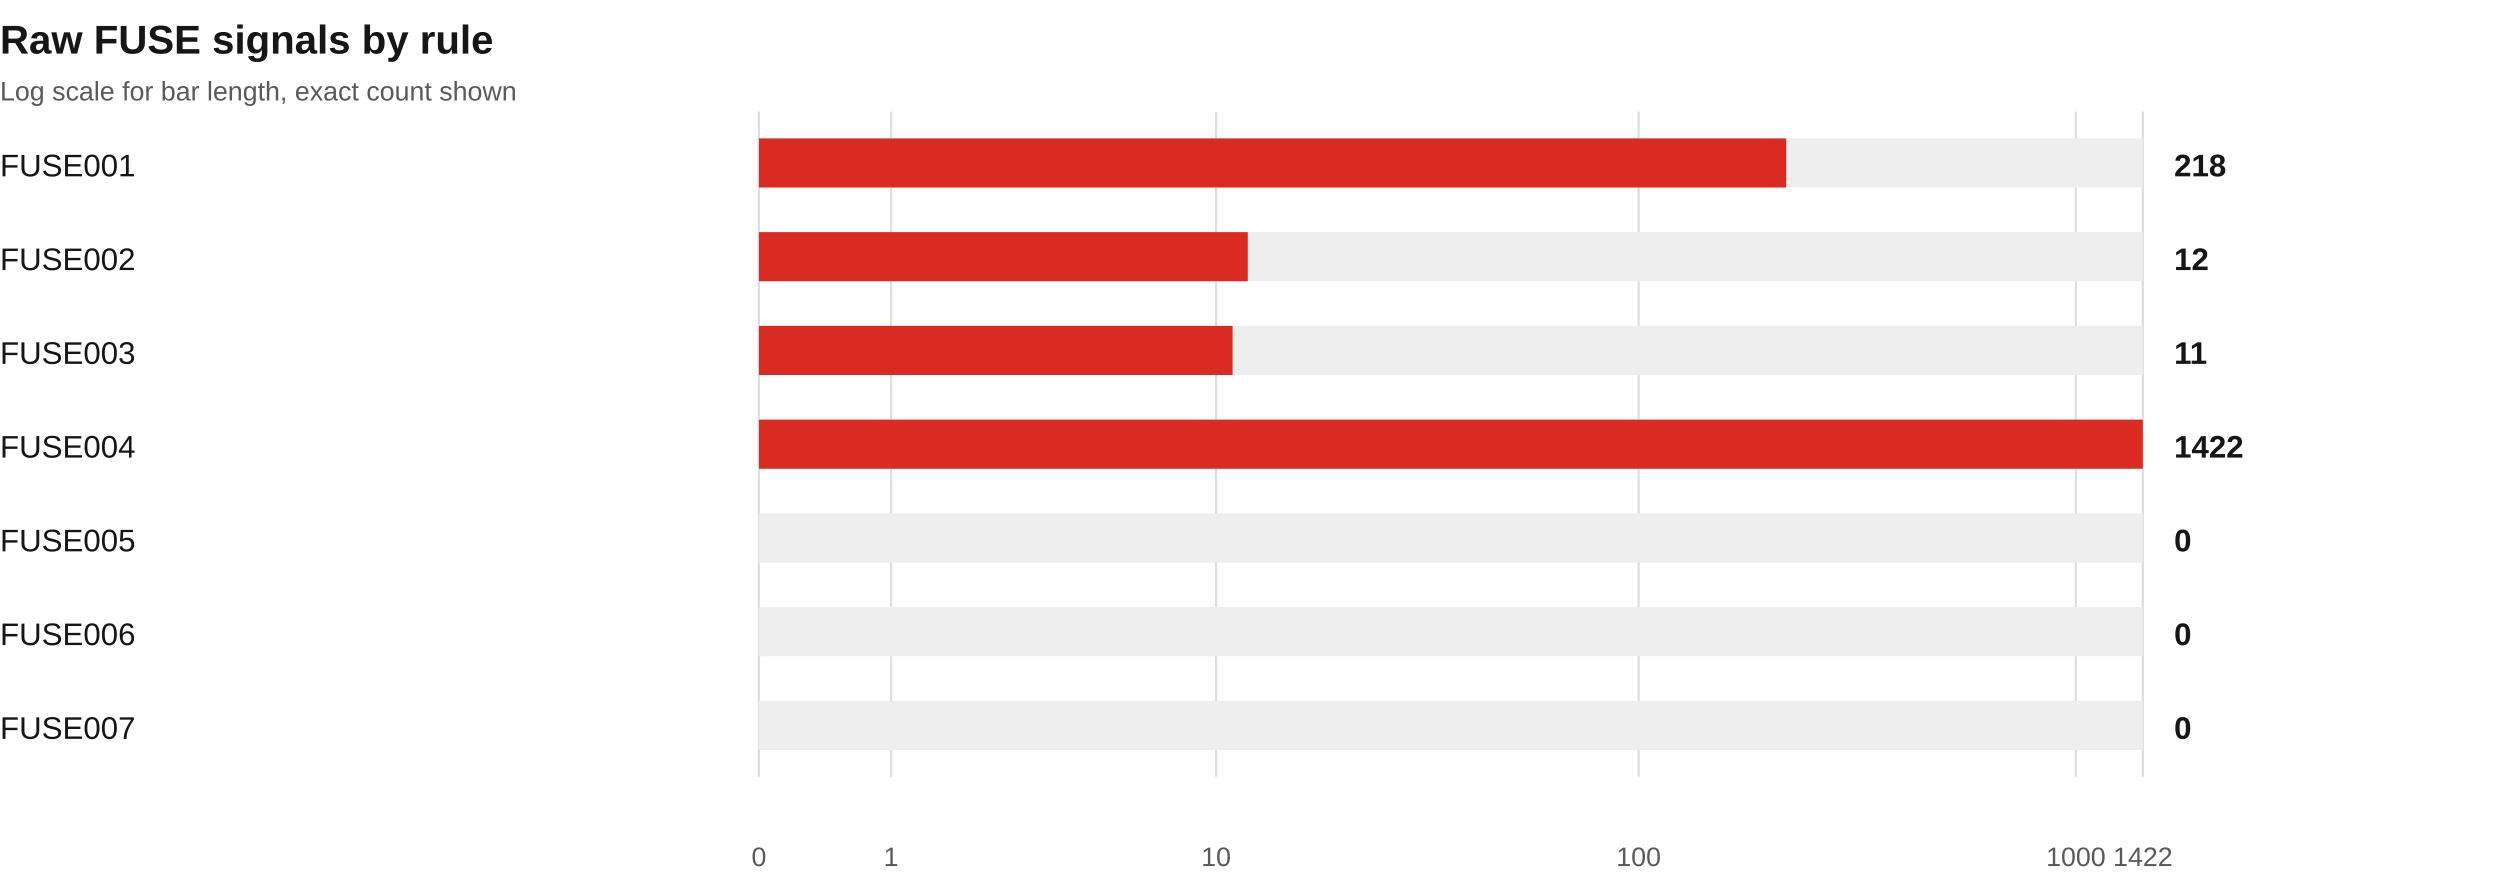
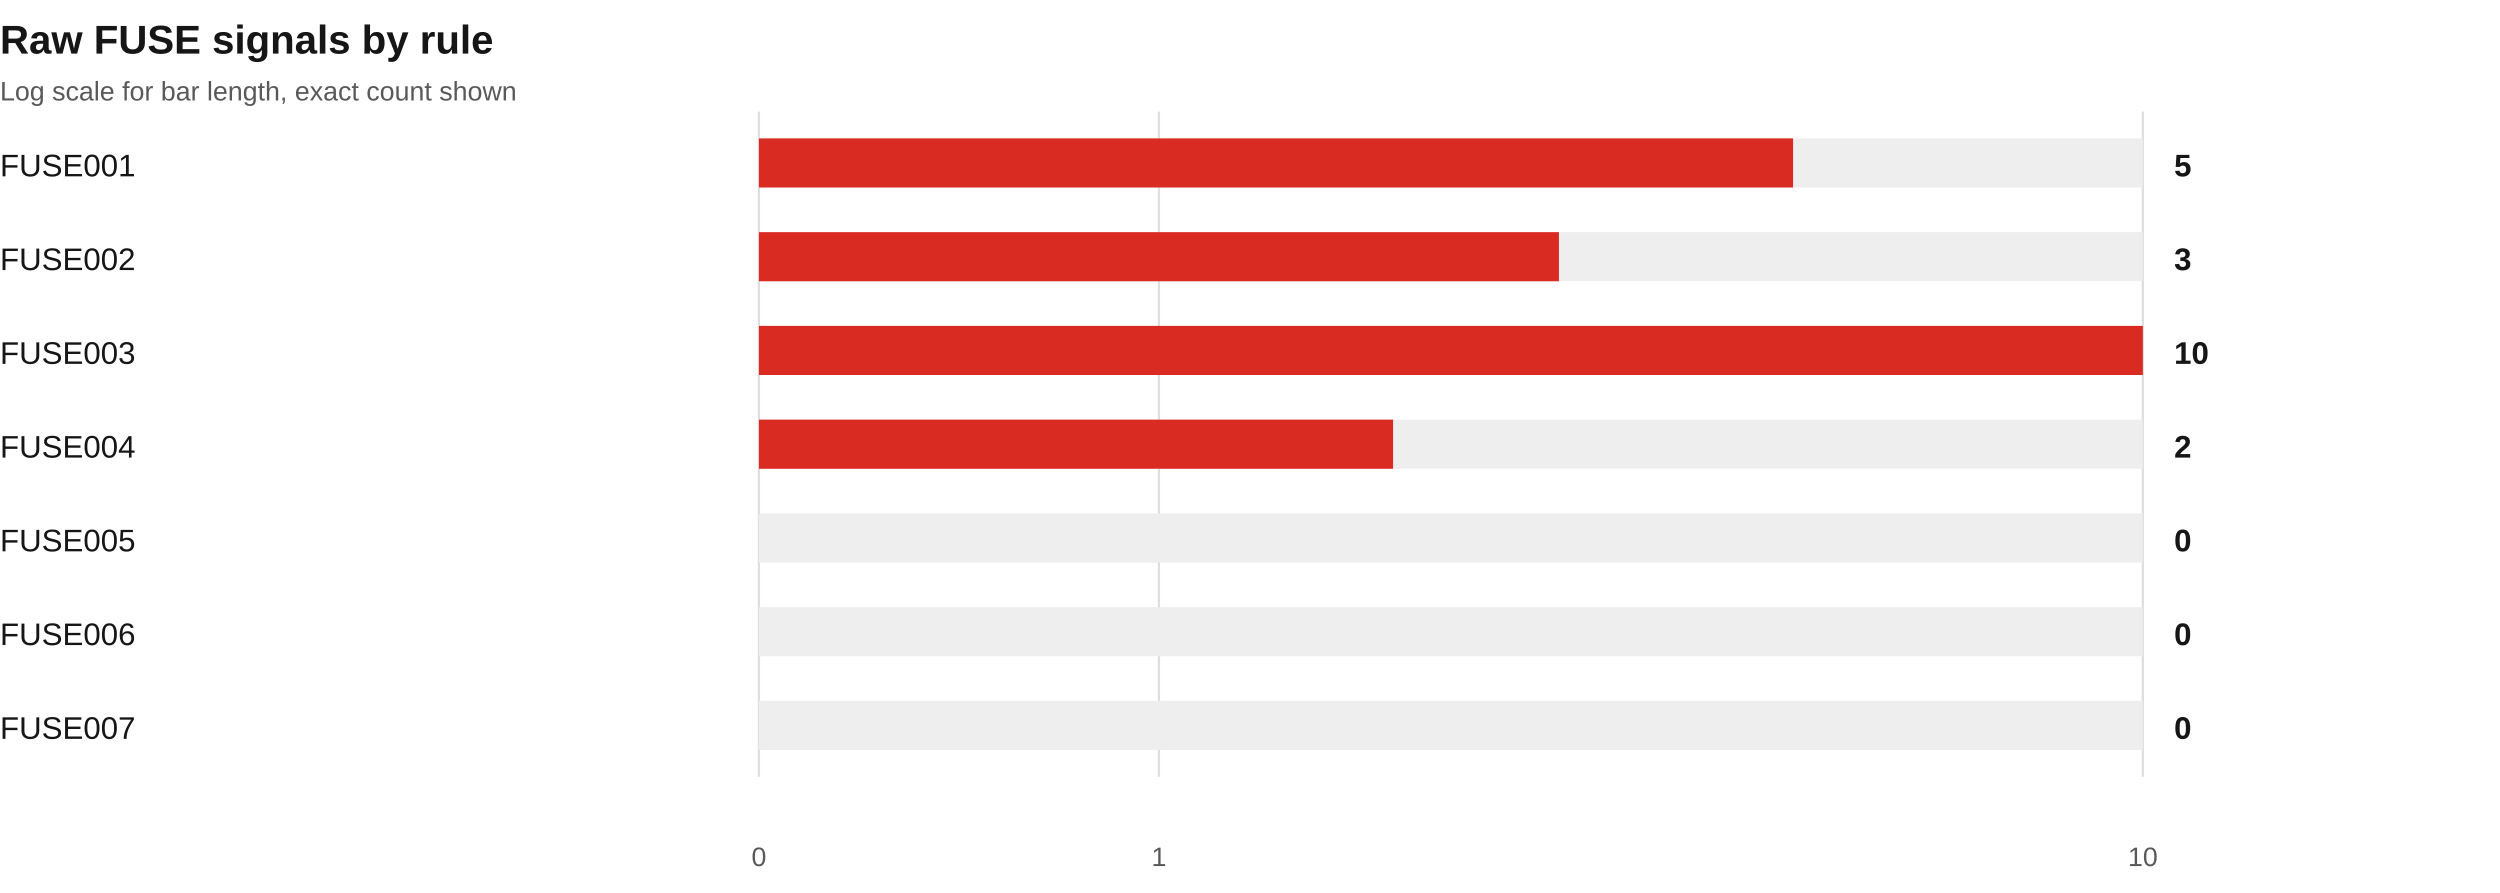
<svg xmlns="http://www.w3.org/2000/svg" viewBox="0 0 1120 400" role="img" aria-labelledby="title desc">
  <style>text{font-family:Arial,sans-serif;fill:#161616}.axis{fill:#595959;font-size:12px}.label{font-size:14px}.value{font-size:14px;font-weight:700}.grid{stroke:#dedede;stroke-width:1}.track{fill:#eeeeee}.bar{fill:#d92b21}</style>
  <text x="0" y="24" font-size="18" font-weight="700">Raw FUSE signals by rule</text>
  <text x="0" y="45" class="axis">Log scale for bar length, exact count shown</text>
  <line x1="340.0" y1="50" x2="340.0" y2="348" class="grid" />
  <text x="340.0" y="388" text-anchor="middle" class="axis">0</text>
-   <line x1="399.2" y1="50" x2="399.2" y2="348" class="grid" />
-   <text x="399.2" y="388" text-anchor="middle" class="axis">1</text>
-   <line x1="544.8" y1="50" x2="544.8" y2="348" class="grid" />
-   <text x="544.8" y="388" text-anchor="middle" class="axis">10</text>
-   <line x1="734.1" y1="50" x2="734.1" y2="348" class="grid" />
-   <text x="734.1" y="388" text-anchor="middle" class="axis">100</text>
-   <line x1="930.0" y1="50" x2="930.0" y2="348" class="grid" />
-   <text x="930.0" y="388" text-anchor="middle" class="axis">1000</text>
+   <line x1="519.2" y1="50" x2="519.2" y2="348" class="grid" />
+   <text x="519.2" y="388" text-anchor="middle" class="axis">1</text>
  <line x1="960.0" y1="50" x2="960.0" y2="348" class="grid" />
-   <text x="960.0" y="388" text-anchor="middle" class="axis">1422</text>
+   <text x="960.0" y="388" text-anchor="middle" class="axis">10</text>
  <text x="0" y="79" class="label">FUSE001</text>
  <rect x="340" y="62" width="620" height="22" class="track" />
-   <rect x="340" y="62" width="460.2" height="22" class="bar" />
-   <text x="974" y="79" class="value">218</text>
+   <rect x="340" y="62" width="463.3" height="22" class="bar" />
+   <text x="974" y="79" class="value">5</text>
  <text x="0" y="121" class="label">FUSE002</text>
  <rect x="340" y="104" width="620" height="22" class="track" />
-   <rect x="340" y="104" width="219.0" height="22" class="bar" />
-   <text x="974" y="121" class="value">12</text>
+   <rect x="340" y="104" width="358.4" height="22" class="bar" />
+   <text x="974" y="121" class="value">3</text>
  <text x="0" y="163" class="label">FUSE003</text>
  <rect x="340" y="146" width="620" height="22" class="track" />
-   <rect x="340" y="146" width="212.2" height="22" class="bar" />
-   <text x="974" y="163" class="value">11</text>
+   <rect x="340" y="146" width="620.0" height="22" class="bar" />
+   <text x="974" y="163" class="value">10</text>
  <text x="0" y="205" class="label">FUSE004</text>
  <rect x="340" y="188" width="620" height="22" class="track" />
-   <rect x="340" y="188" width="620.0" height="22" class="bar" />
-   <text x="974" y="205" class="value">1422</text>
+   <rect x="340" y="188" width="284.1" height="22" class="bar" />
+   <text x="974" y="205" class="value">2</text>
  <text x="0" y="247" class="label">FUSE005</text>
  <rect x="340" y="230" width="620" height="22" class="track" />
  <rect x="340" y="230" width="0.0" height="22" class="bar" />
  <text x="974" y="247" class="value">0</text>
  <text x="0" y="289" class="label">FUSE006</text>
  <rect x="340" y="272" width="620" height="22" class="track" />
  <rect x="340" y="272" width="0.0" height="22" class="bar" />
  <text x="974" y="289" class="value">0</text>
  <text x="0" y="331" class="label">FUSE007</text>
  <rect x="340" y="314" width="620" height="22" class="track" />
  <rect x="340" y="314" width="0.0" height="22" class="bar" />
  <text x="974" y="331" class="value">0</text>
</svg>
